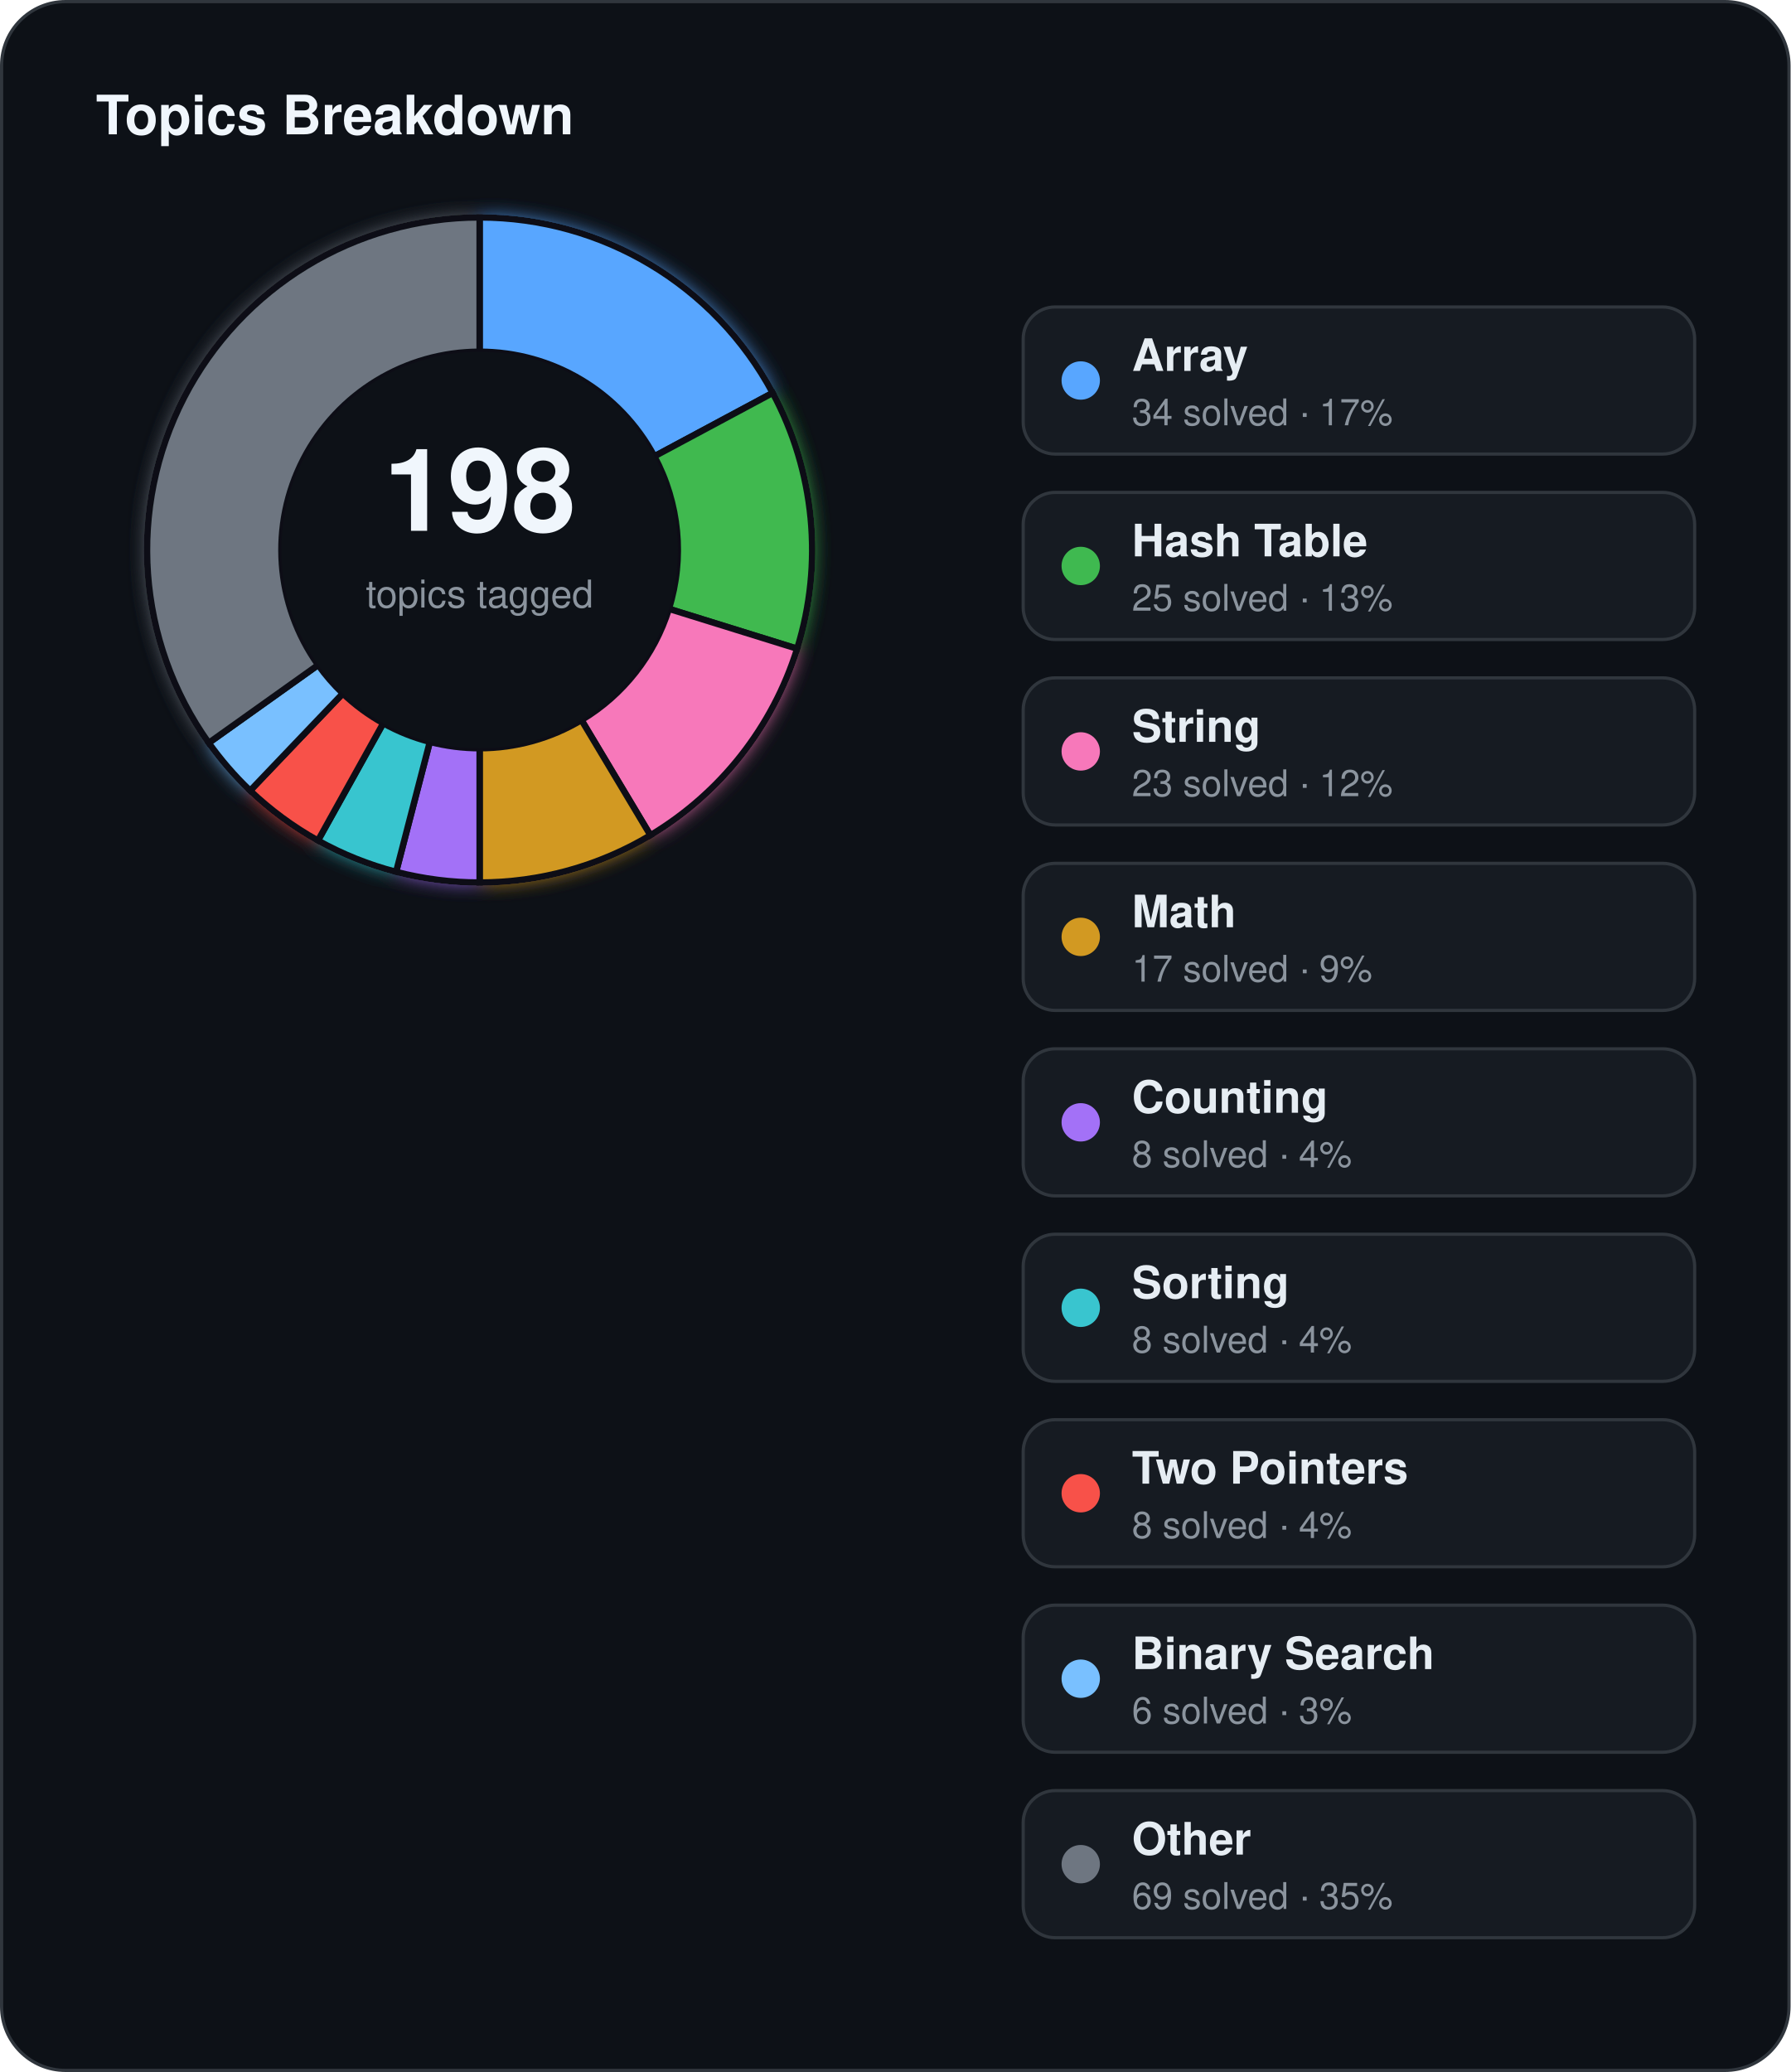
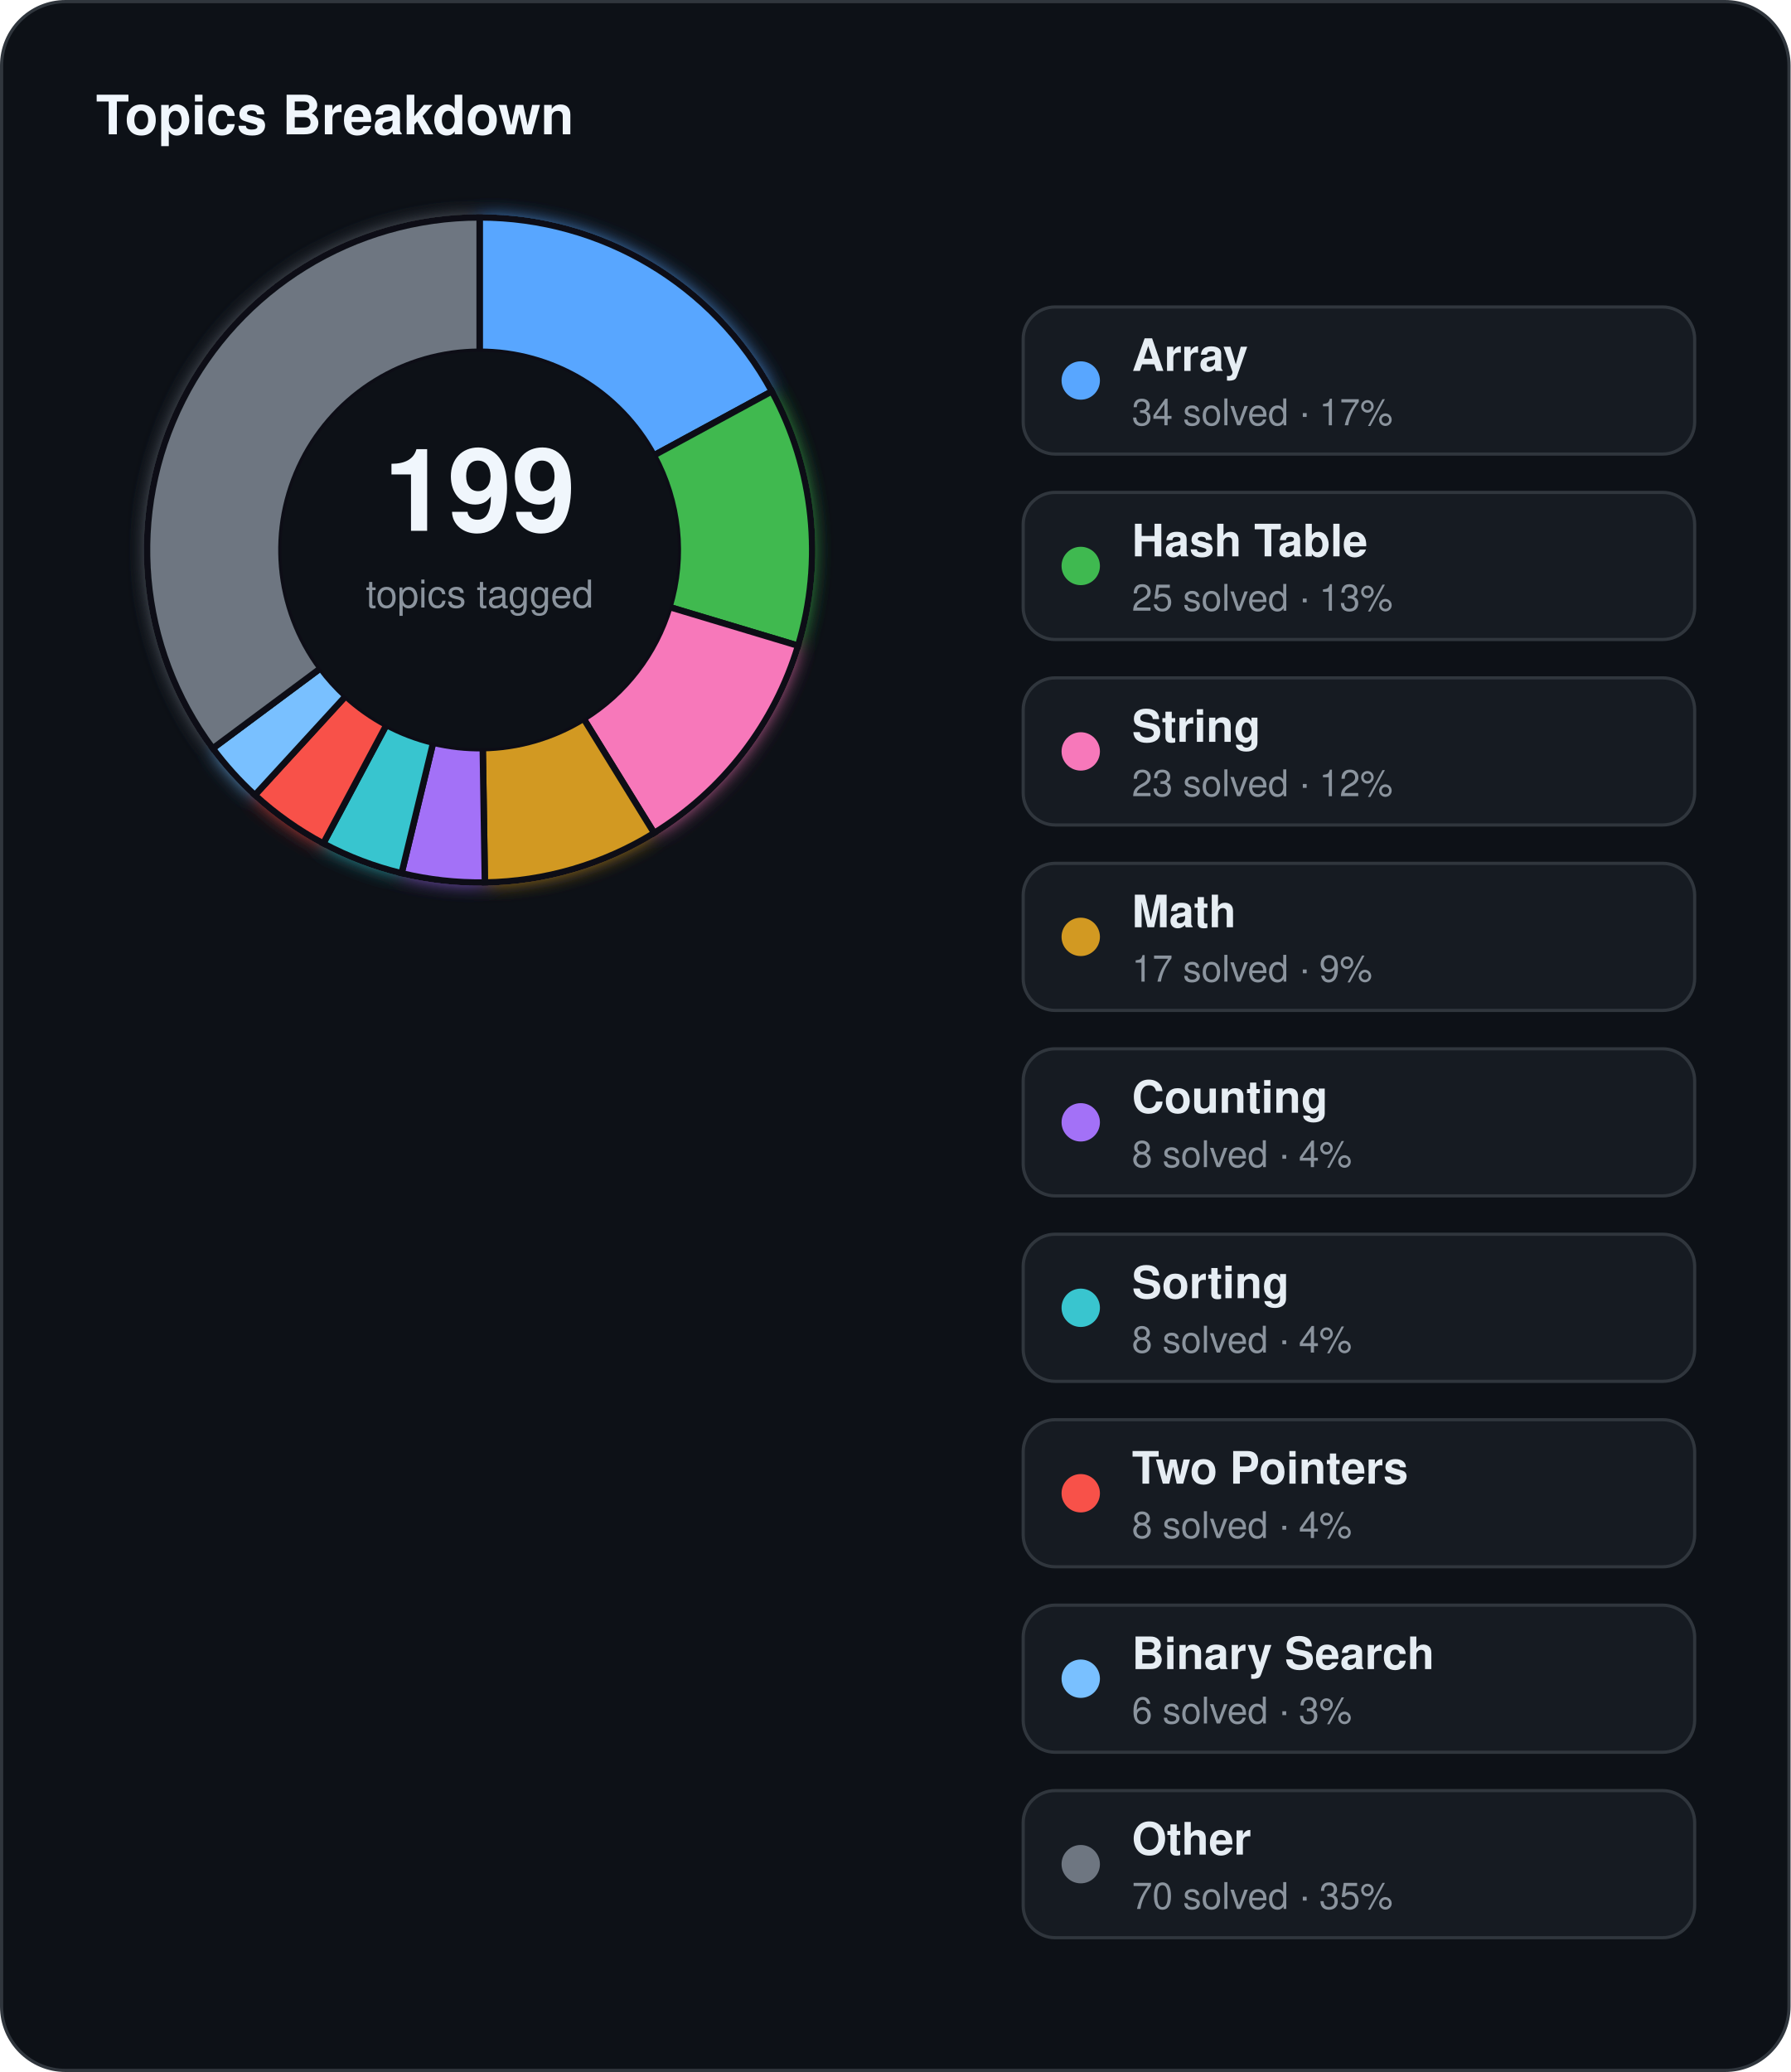
<svg xmlns="http://www.w3.org/2000/svg" width="560" height="648" viewBox="0 0 560 648">
  <defs>
    <filter id="topics-glow" x="-60%" y="-60%" width="220%" height="220%">
      <feGaussianBlur stdDeviation="3" result="blur" />
      <feMerge>
        <feMergeNode in="blur" />
        <feMergeNode in="SourceGraphic" />
      </feMerge>
    </filter>
  </defs>
  <rect x="0.5" y="0.5" width="559" height="647" rx="20" fill="#0d1117" stroke="#30363d" stroke-width="1" />
  <text x="30" y="42" fill="#f0f6fc" font-family="Segoe UI, Helvetica, Arial, sans-serif" font-size="17" font-weight="700">Topics Breakdown</text>
  <g filter="url(#topics-glow)">
-     <path d="M 150.00,68.00 A 104,104 0 0 1 241.67,122.88 L 204.65,142.72 A 62,62 0 0 0 150.00,110.00 Z" fill="#58a6ff" stroke="#0d1117" stroke-width="2" />
-     <path d="M 241.67,122.88 A 104,104 0 0 1 249.31,202.88 L 209.20,190.41 A 62,62 0 0 0 204.65,142.72 Z" fill="#3fb950" stroke="#0d1117" stroke-width="2" />
-     <path d="M 249.31,202.88 A 104,104 0 0 1 203.42,261.23 L 181.85,225.19 A 62,62 0 0 0 209.20,190.41 Z" fill="#f778ba" stroke="#0d1117" stroke-width="2" />
-     <path d="M 203.42,261.23 A 104,104 0 0 1 150.00,276.00 L 150.00,234.00 A 62,62 0 0 0 181.85,225.19 Z" fill="#d29922" stroke="#0d1117" stroke-width="2" />
-     <path d="M 150.00,276.00 A 104,104 0 0 1 123.88,272.67 L 134.43,232.01 A 62,62 0 0 0 150.00,234.00 Z" fill="#a371f7" stroke="#0d1117" stroke-width="2" />
-     <path d="M 123.88,272.67 A 104,104 0 0 1 99.44,262.88 L 119.86,226.18 A 62,62 0 0 0 134.43,232.01 Z" fill="#39c5cf" stroke="#0d1117" stroke-width="2" />
-     <path d="M 99.44,262.88 A 104,104 0 0 1 78.23,247.27 L 107.22,216.87 A 62,62 0 0 0 119.86,226.18 Z" fill="#f85149" stroke="#0d1117" stroke-width="2" />
-     <path d="M 78.23,247.27 A 104,104 0 0 1 65.28,232.33 L 99.50,207.96 A 62,62 0 0 0 107.22,216.87 Z" fill="#79c0ff" stroke="#0d1117" stroke-width="2" />
-     <path d="M 65.28,232.33 A 104,104 0 0 1 150.00,68.00 L 150.00,110.00 A 62,62 0 0 0 99.50,207.96 Z" fill="#6e7681" stroke="#0d1117" stroke-width="2" />
+     <path d="M 150.00,68.00 A 104,104 0 0 1 241.40,122.39 L 204.49,142.42 A 62,62 0 0 0 150.00,110.00 Z" fill="#58a6ff" stroke="#0d1117" stroke-width="2" />
+     <path d="M 241.40,122.39 A 104,104 0 0 1 249.60,201.94 L 209.37,189.85 A 62,62 0 0 0 204.49,142.42 Z" fill="#3fb950" stroke="#0d1117" stroke-width="2" />
+     <path d="M 249.60,201.94 A 104,104 0 0 1 204.58,260.52 L 182.54,224.77 A 62,62 0 0 0 209.37,189.85 Z" fill="#f778ba" stroke="#0d1117" stroke-width="2" />
+     <path d="M 204.58,260.52 A 104,104 0 0 1 151.64,275.99 L 150.98,233.99 A 62,62 0 0 0 182.54,224.77 Z" fill="#d29922" stroke="#0d1117" stroke-width="2" />
+     <path d="M 151.64,275.99 A 104,104 0 0 1 125.60,273.10 L 135.46,232.27 A 62,62 0 0 0 150.98,233.99 Z" fill="#a371f7" stroke="#0d1117" stroke-width="2" />
+     <path d="M 125.60,273.10 A 104,104 0 0 1 101.11,263.79 L 120.85,226.72 A 62,62 0 0 0 135.46,232.27 Z" fill="#39c5cf" stroke="#0d1117" stroke-width="2" />
+     <path d="M 101.11,263.79 A 104,104 0 0 1 79.72,248.66 L 108.10,217.70 A 62,62 0 0 0 120.85,226.72 Z" fill="#f85149" stroke="#0d1117" stroke-width="2" />
+     <path d="M 79.72,248.66 A 104,104 0 0 1 66.54,234.06 L 100.25,208.99 A 62,62 0 0 0 108.10,217.70 Z" fill="#79c0ff" stroke="#0d1117" stroke-width="2" />
+     <path d="M 66.54,234.06 A 104,104 0 0 1 150.00,68.00 L 150.00,110.00 A 62,62 0 0 0 100.25,208.99 Z" fill="#6e7681" stroke="#0d1117" stroke-width="2" />
  </g>
  <circle cx="150" cy="172" r="62" fill="#0d1117" />
-   <text x="150" y="166" text-anchor="middle" fill="#f0f6fc" font-family="Segoe UI, Helvetica, Arial, sans-serif" font-size="36" font-weight="700">198</text>
+   <text x="150" y="166" text-anchor="middle" fill="#f0f6fc" font-family="Segoe UI, Helvetica, Arial, sans-serif" font-size="36" font-weight="700">199</text>
  <text x="150" y="190" text-anchor="middle" fill="#8b949e" font-family="Segoe UI, Helvetica, Arial, sans-serif" font-size="12">topics tagged</text>
  <rect x="320" y="96" width="210" height="46" rx="10" fill="#161b22" stroke="#30363d" stroke-width="1" />
  <circle cx="338" cy="119" r="6" fill="#58a6ff" />
  <text x="354" y="116" fill="#e6edf3" font-family="Segoe UI, Helvetica, Arial, sans-serif" font-size="14" font-weight="600">Array</text>
  <text x="354" y="133" fill="#8b949e" font-family="Segoe UI, Helvetica, Arial, sans-serif" font-size="11.5">34 solved · 17%</text>
  <rect x="320" y="154" width="210" height="46" rx="10" fill="#161b22" stroke="#30363d" stroke-width="1" />
  <circle cx="338" cy="177" r="6" fill="#3fb950" />
  <text x="354" y="174" fill="#e6edf3" font-family="Segoe UI, Helvetica, Arial, sans-serif" font-size="14" font-weight="600">Hash Table</text>
  <text x="354" y="191" fill="#8b949e" font-family="Segoe UI, Helvetica, Arial, sans-serif" font-size="11.5">25 solved · 13%</text>
  <rect x="320" y="212" width="210" height="46" rx="10" fill="#161b22" stroke="#30363d" stroke-width="1" />
  <circle cx="338" cy="235" r="6" fill="#f778ba" />
  <text x="354" y="232" fill="#e6edf3" font-family="Segoe UI, Helvetica, Arial, sans-serif" font-size="14" font-weight="600">String</text>
  <text x="354" y="249" fill="#8b949e" font-family="Segoe UI, Helvetica, Arial, sans-serif" font-size="11.5">23 solved · 12%</text>
  <rect x="320" y="270" width="210" height="46" rx="10" fill="#161b22" stroke="#30363d" stroke-width="1" />
  <circle cx="338" cy="293" r="6" fill="#d29922" />
  <text x="354" y="290" fill="#e6edf3" font-family="Segoe UI, Helvetica, Arial, sans-serif" font-size="14" font-weight="600">Math</text>
  <text x="354" y="307" fill="#8b949e" font-family="Segoe UI, Helvetica, Arial, sans-serif" font-size="11.5">17 solved · 9%</text>
  <rect x="320" y="328" width="210" height="46" rx="10" fill="#161b22" stroke="#30363d" stroke-width="1" />
  <circle cx="338" cy="351" r="6" fill="#a371f7" />
  <text x="354" y="348" fill="#e6edf3" font-family="Segoe UI, Helvetica, Arial, sans-serif" font-size="14" font-weight="600">Counting</text>
  <text x="354" y="365" fill="#8b949e" font-family="Segoe UI, Helvetica, Arial, sans-serif" font-size="11.5">8 solved · 4%</text>
  <rect x="320" y="386" width="210" height="46" rx="10" fill="#161b22" stroke="#30363d" stroke-width="1" />
  <circle cx="338" cy="409" r="6" fill="#39c5cf" />
  <text x="354" y="406" fill="#e6edf3" font-family="Segoe UI, Helvetica, Arial, sans-serif" font-size="14" font-weight="600">Sorting</text>
  <text x="354" y="423" fill="#8b949e" font-family="Segoe UI, Helvetica, Arial, sans-serif" font-size="11.5">8 solved · 4%</text>
  <rect x="320" y="444" width="210" height="46" rx="10" fill="#161b22" stroke="#30363d" stroke-width="1" />
  <circle cx="338" cy="467" r="6" fill="#f85149" />
  <text x="354" y="464" fill="#e6edf3" font-family="Segoe UI, Helvetica, Arial, sans-serif" font-size="14" font-weight="600">Two Pointers</text>
  <text x="354" y="481" fill="#8b949e" font-family="Segoe UI, Helvetica, Arial, sans-serif" font-size="11.5">8 solved · 4%</text>
  <rect x="320" y="502" width="210" height="46" rx="10" fill="#161b22" stroke="#30363d" stroke-width="1" />
  <circle cx="338" cy="525" r="6" fill="#79c0ff" />
  <text x="354" y="522" fill="#e6edf3" font-family="Segoe UI, Helvetica, Arial, sans-serif" font-size="14" font-weight="600">Binary Search</text>
  <text x="354" y="539" fill="#8b949e" font-family="Segoe UI, Helvetica, Arial, sans-serif" font-size="11.5">6 solved · 3%</text>
  <rect x="320" y="560" width="210" height="46" rx="10" fill="#161b22" stroke="#30363d" stroke-width="1" />
  <circle cx="338" cy="583" r="6" fill="#6e7681" />
  <text x="354" y="580" fill="#e6edf3" font-family="Segoe UI, Helvetica, Arial, sans-serif" font-size="14" font-weight="600">Other</text>
-   <text x="354" y="597" fill="#8b949e" font-family="Segoe UI, Helvetica, Arial, sans-serif" font-size="11.5">69 solved · 35%</text>
+   <text x="354" y="597" fill="#8b949e" font-family="Segoe UI, Helvetica, Arial, sans-serif" font-size="11.5">70 solved · 35%</text>
</svg>
